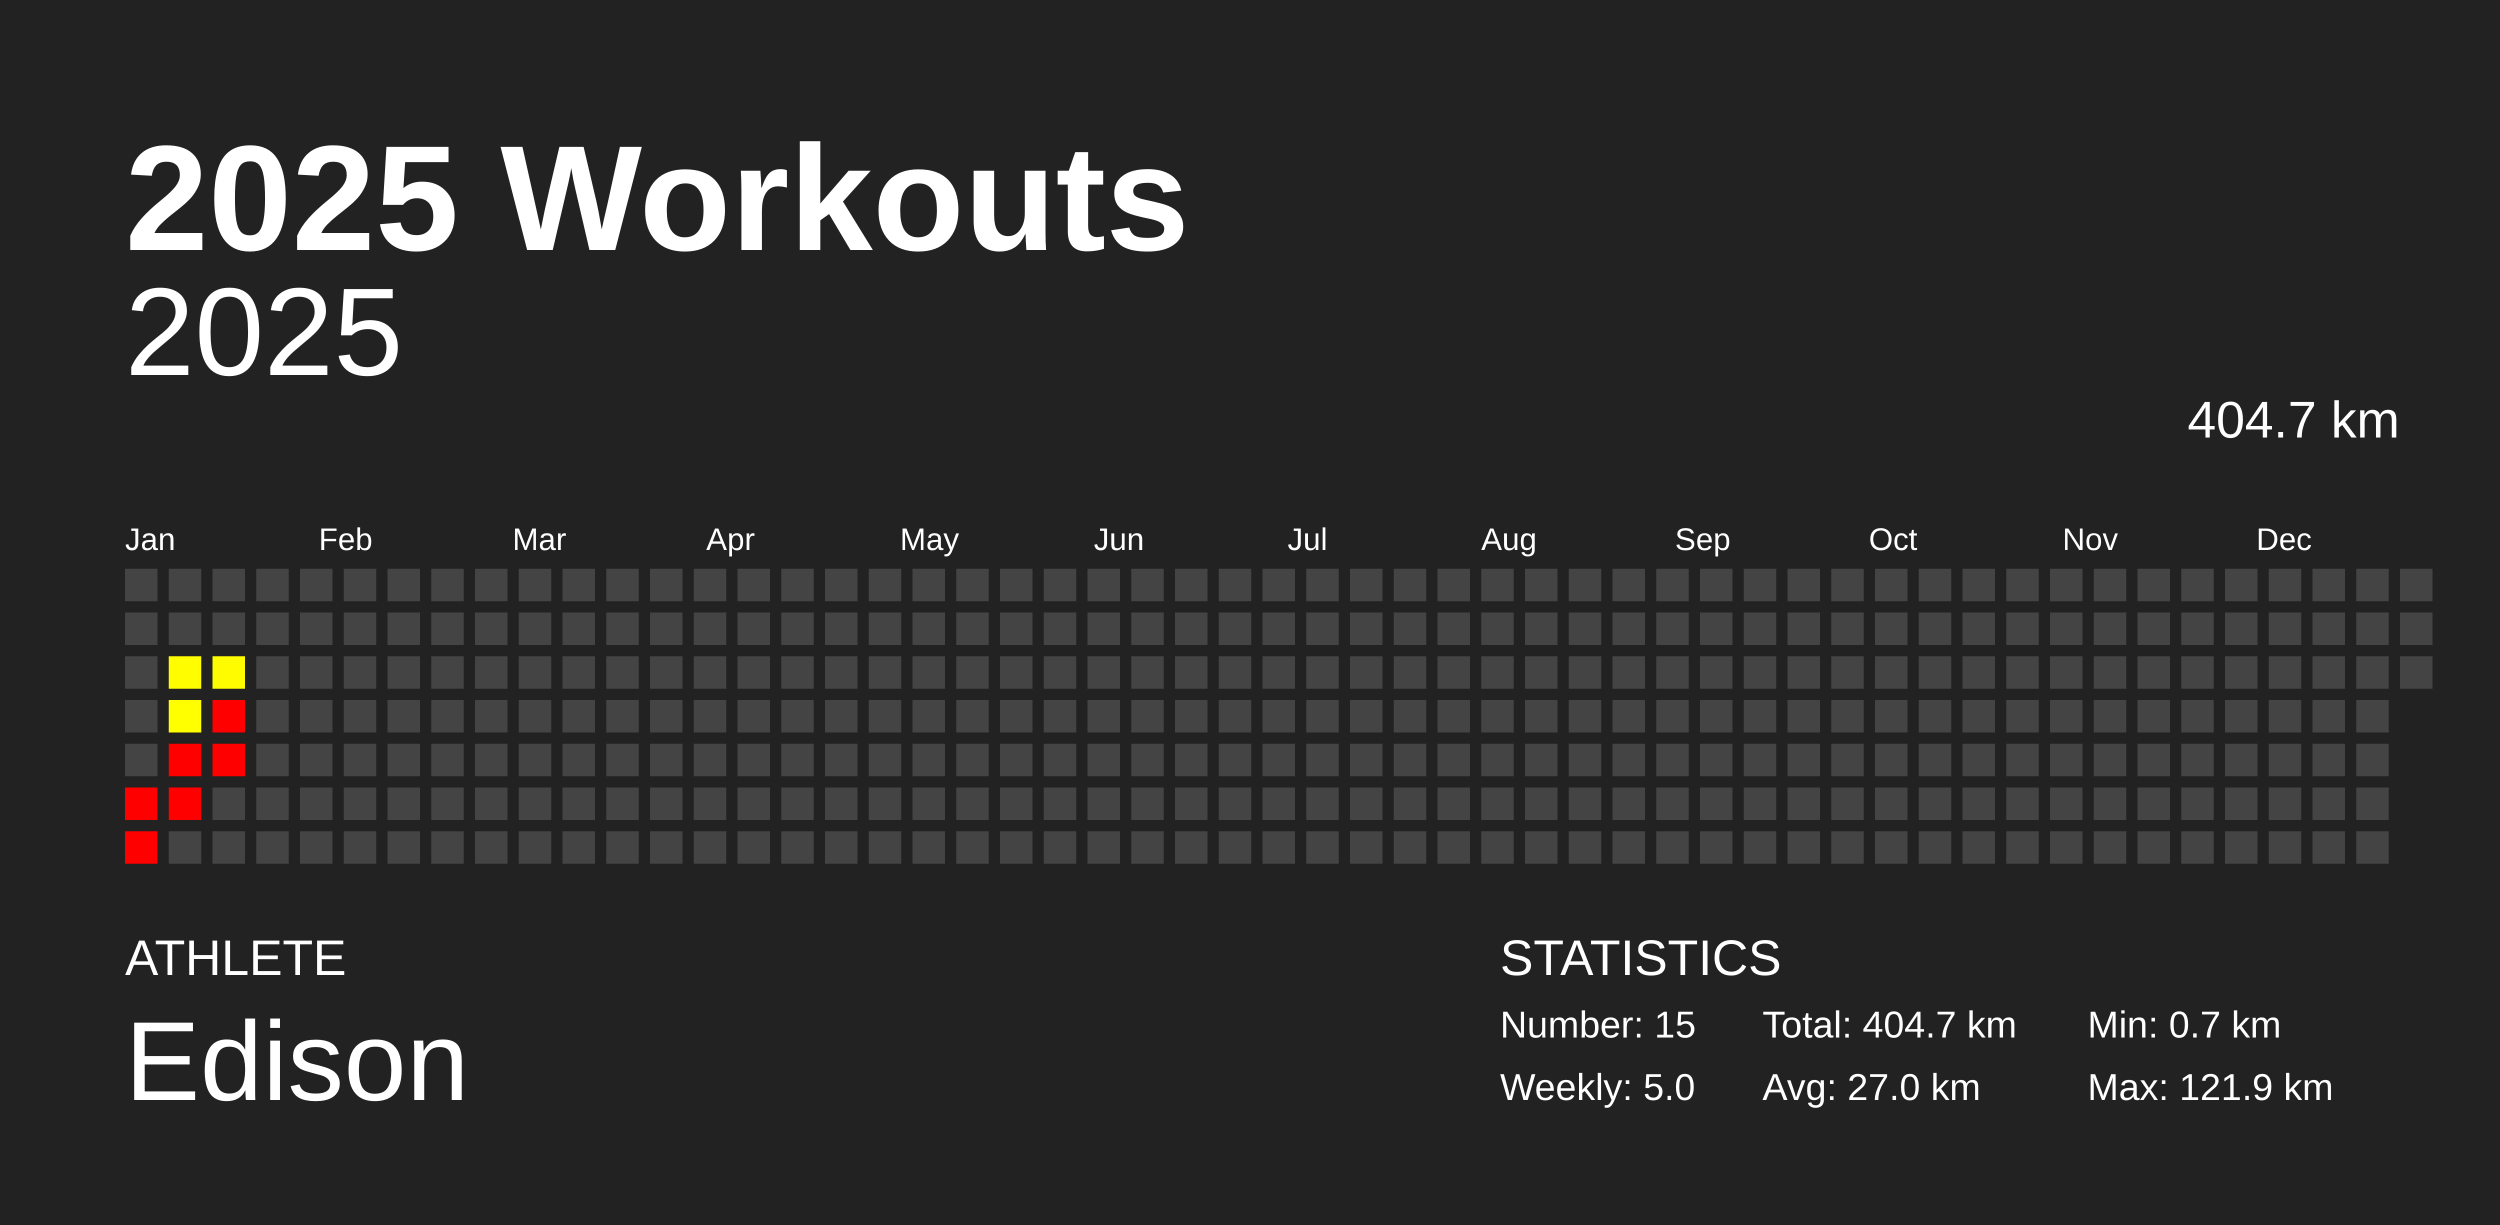
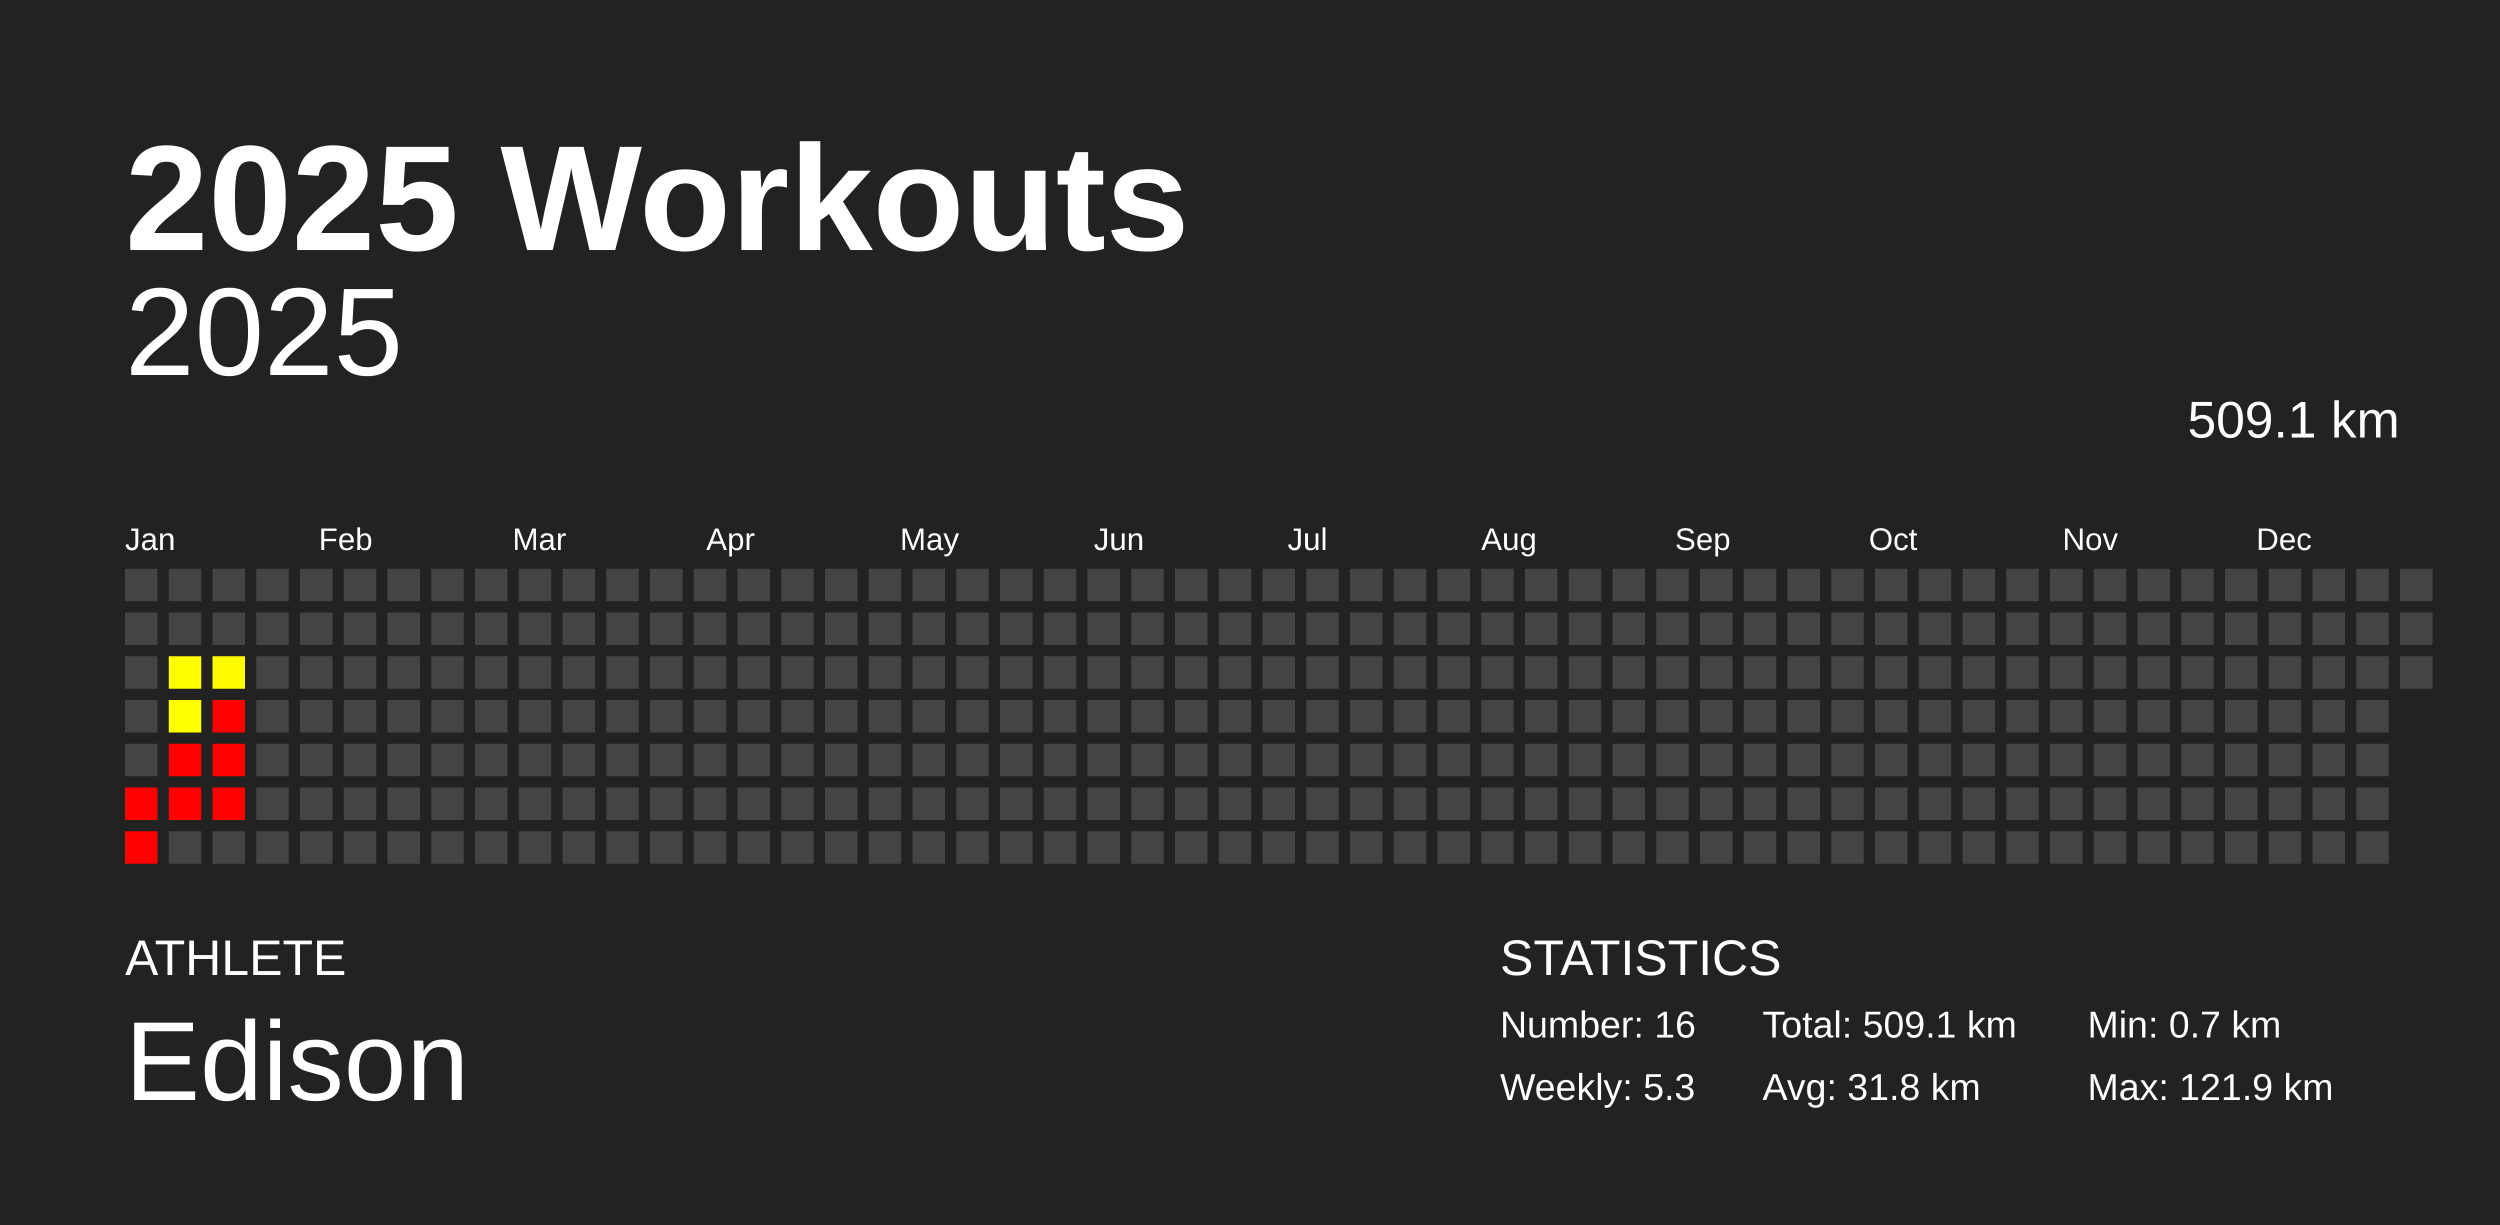
<svg xmlns="http://www.w3.org/2000/svg" baseProfile="full" height="98mm" version="1.1" viewBox="0,0,200,98" width="200mm">
  <defs />
  <rect fill="#222222" height="98" width="200" x="0" y="0" />
  <text fill="#FFFFFF" style="font-size:12px; font-family:Arial; font-weight:bold;" x="10" y="20">2025 Workouts</text>
  <text fill="#FFFFFF" style="font-size:4px; font-family:Arial" x="10" y="78">ATHLETE</text>
  <text fill="#FFFFFF" style="font-size:9px; font-family:Arial" x="10" y="88">Edison</text>
  <text fill="#FFFFFF" style="font-size:4px; font-family:Arial" x="120" y="78">STATISTICS</text>
-   <text fill="#FFFFFF" style="font-size:3px; font-family:Arial" x="120" y="83">Number: 15</text>
-   <text fill="#FFFFFF" style="font-size:3px; font-family:Arial" x="120" y="88">Weekly: 5.0</text>
-   <text fill="#FFFFFF" style="font-size:3px; font-family:Arial" x="141" y="83">Total: 404.7 km</text>
-   <text fill="#FFFFFF" style="font-size:3px; font-family:Arial" x="141" y="88">Avg: 27.0 km</text>
+   <text fill="#FFFFFF" style="font-size:3px; font-family:Arial" x="120" y="83">Number: 16</text>
+   <text fill="#FFFFFF" style="font-size:3px; font-family:Arial" x="120" y="88">Weekly: 5.3</text>
+   <text fill="#FFFFFF" style="font-size:3px; font-family:Arial" x="141" y="83">Total: 509.1 km</text>
+   <text fill="#FFFFFF" style="font-size:3px; font-family:Arial" x="141" y="88">Avg: 31.8 km</text>
  <text fill="#FFFFFF" style="font-size:3px; font-family:Arial" x="167" y="83">Min: 0.7 km</text>
  <text fill="#FFFFFF" style="font-size:3px; font-family:Arial" x="167" y="88">Max: 121.9 km</text>
  <text alignment-baseline="hanging" fill="#FFFFFF" style="font-size:10.0px; font-family:Arial;" x="10" y="30">2025</text>
-   <text alignment-baseline="hanging" fill="#FFFFFF" style="font-size:4.125px; font-family:Arial;" x="175" y="35">404.7 km</text>
+   <text alignment-baseline="hanging" fill="#FFFFFF" style="font-size:4.125px; font-family:Arial;" x="175" y="35">509.1 km</text>
  <text fill="#FFFFFF" style="font-size:2.5px; font-family:Arial" x="10.0" y="44">Jan</text>
  <text fill="#FFFFFF" style="font-size:2.5px; font-family:Arial" x="25.5" y="44">Feb</text>
  <text fill="#FFFFFF" style="font-size:2.5px; font-family:Arial" x="41.0" y="44">Mar</text>
  <text fill="#FFFFFF" style="font-size:2.5px; font-family:Arial" x="56.5" y="44">Apr</text>
  <text fill="#FFFFFF" style="font-size:2.5px; font-family:Arial" x="72.0" y="44">May</text>
  <text fill="#FFFFFF" style="font-size:2.5px; font-family:Arial" x="87.5" y="44">Jun</text>
  <text fill="#FFFFFF" style="font-size:2.5px; font-family:Arial" x="103.0" y="44">Jul</text>
  <text fill="#FFFFFF" style="font-size:2.5px; font-family:Arial" x="118.5" y="44">Aug</text>
  <text fill="#FFFFFF" style="font-size:2.5px; font-family:Arial" x="134.0" y="44">Sep</text>
  <text fill="#FFFFFF" style="font-size:2.5px; font-family:Arial" x="149.5" y="44">Oct</text>
  <text fill="#FFFFFF" style="font-size:2.5px; font-family:Arial" x="165.0" y="44">Nov</text>
  <text fill="#FFFFFF" style="font-size:2.5px; font-family:Arial" x="180.5" y="44">Dec</text>
  <rect fill="#444444" height="2.6" width="2.6" x="10.0" y="45.5" />
  <rect fill="#444444" height="2.6" width="2.6" x="10.0" y="49.0" />
  <rect fill="#444444" height="2.6" width="2.6" x="10.0" y="52.5" />
  <rect fill="#444444" height="2.6" width="2.6" x="10.0" y="56.0" />
  <rect fill="#444444" height="2.6" width="2.6" x="10.0" y="59.5" />
  <rect fill="red" height="2.6" width="2.6" x="10.0" y="63.0" />
  <rect fill="red" height="2.6" width="2.6" x="10.0" y="66.5" />
  <rect fill="#444444" height="2.6" width="2.6" x="13.5" y="45.5" />
  <rect fill="#444444" height="2.6" width="2.6" x="13.5" y="49.0" />
  <rect fill="#fffd00" height="2.6" width="2.6" x="13.5" y="52.5" />
  <rect fill="#ffff00" height="2.6" width="2.6" x="13.5" y="56.0" />
  <rect fill="red" height="2.6" width="2.6" x="13.5" y="59.5" />
  <rect fill="red" height="2.6" width="2.6" x="13.5" y="63.0" />
  <rect fill="#444444" height="2.6" width="2.6" x="13.5" y="66.5" />
  <rect fill="#444444" height="2.6" width="2.6" x="17.0" y="45.5" />
  <rect fill="#444444" height="2.6" width="2.6" x="17.0" y="49.0" />
  <rect fill="#fffc00" height="2.6" width="2.6" x="17.0" y="52.5" />
  <rect fill="red" height="2.6" width="2.6" x="17.0" y="56.0" />
  <rect fill="red" height="2.6" width="2.6" x="17.0" y="59.5" />
-   <rect fill="#444444" height="2.6" width="2.6" x="17.0" y="63.0" />
+   <rect fill="red" height="2.6" width="2.6" x="17.0" y="63.0" />
  <rect fill="#444444" height="2.6" width="2.6" x="17.0" y="66.5" />
  <rect fill="#444444" height="2.6" width="2.6" x="20.5" y="45.5" />
  <rect fill="#444444" height="2.6" width="2.6" x="20.5" y="49.0" />
  <rect fill="#444444" height="2.6" width="2.6" x="20.5" y="52.5" />
  <rect fill="#444444" height="2.6" width="2.6" x="20.5" y="56.0" />
  <rect fill="#444444" height="2.6" width="2.6" x="20.5" y="59.5" />
  <rect fill="#444444" height="2.6" width="2.6" x="20.5" y="63.0" />
  <rect fill="#444444" height="2.6" width="2.6" x="20.5" y="66.5" />
  <rect fill="#444444" height="2.6" width="2.6" x="24.0" y="45.5" />
  <rect fill="#444444" height="2.6" width="2.6" x="24.0" y="49.0" />
  <rect fill="#444444" height="2.6" width="2.6" x="24.0" y="52.5" />
  <rect fill="#444444" height="2.6" width="2.6" x="24.0" y="56.0" />
  <rect fill="#444444" height="2.6" width="2.6" x="24.0" y="59.5" />
  <rect fill="#444444" height="2.6" width="2.6" x="24.0" y="63.0" />
  <rect fill="#444444" height="2.6" width="2.6" x="24.0" y="66.5" />
  <rect fill="#444444" height="2.6" width="2.6" x="27.5" y="45.5" />
  <rect fill="#444444" height="2.6" width="2.6" x="27.5" y="49.0" />
  <rect fill="#444444" height="2.6" width="2.6" x="27.5" y="52.5" />
  <rect fill="#444444" height="2.6" width="2.6" x="27.5" y="56.0" />
  <rect fill="#444444" height="2.6" width="2.6" x="27.5" y="59.5" />
  <rect fill="#444444" height="2.6" width="2.6" x="27.5" y="63.0" />
  <rect fill="#444444" height="2.6" width="2.6" x="27.5" y="66.5" />
  <rect fill="#444444" height="2.6" width="2.6" x="31.0" y="45.5" />
  <rect fill="#444444" height="2.6" width="2.6" x="31.0" y="49.0" />
  <rect fill="#444444" height="2.6" width="2.6" x="31.0" y="52.5" />
  <rect fill="#444444" height="2.6" width="2.6" x="31.0" y="56.0" />
  <rect fill="#444444" height="2.6" width="2.6" x="31.0" y="59.5" />
  <rect fill="#444444" height="2.6" width="2.6" x="31.0" y="63.0" />
  <rect fill="#444444" height="2.6" width="2.6" x="31.0" y="66.5" />
  <rect fill="#444444" height="2.6" width="2.6" x="34.5" y="45.5" />
  <rect fill="#444444" height="2.6" width="2.6" x="34.5" y="49.0" />
  <rect fill="#444444" height="2.6" width="2.6" x="34.5" y="52.5" />
  <rect fill="#444444" height="2.6" width="2.6" x="34.5" y="56.0" />
  <rect fill="#444444" height="2.6" width="2.6" x="34.5" y="59.5" />
  <rect fill="#444444" height="2.6" width="2.6" x="34.5" y="63.0" />
  <rect fill="#444444" height="2.6" width="2.6" x="34.5" y="66.5" />
  <rect fill="#444444" height="2.6" width="2.6" x="38.0" y="45.5" />
  <rect fill="#444444" height="2.6" width="2.6" x="38.0" y="49.0" />
  <rect fill="#444444" height="2.6" width="2.6" x="38.0" y="52.5" />
  <rect fill="#444444" height="2.6" width="2.6" x="38.0" y="56.0" />
  <rect fill="#444444" height="2.6" width="2.6" x="38.0" y="59.5" />
  <rect fill="#444444" height="2.6" width="2.6" x="38.0" y="63.0" />
  <rect fill="#444444" height="2.6" width="2.6" x="38.0" y="66.5" />
  <rect fill="#444444" height="2.6" width="2.6" x="41.5" y="45.5" />
  <rect fill="#444444" height="2.6" width="2.6" x="41.5" y="49.0" />
  <rect fill="#444444" height="2.6" width="2.6" x="41.5" y="52.5" />
  <rect fill="#444444" height="2.6" width="2.6" x="41.5" y="56.0" />
  <rect fill="#444444" height="2.6" width="2.6" x="41.5" y="59.5" />
  <rect fill="#444444" height="2.6" width="2.6" x="41.5" y="63.0" />
  <rect fill="#444444" height="2.6" width="2.6" x="41.5" y="66.5" />
  <rect fill="#444444" height="2.6" width="2.6" x="45.0" y="45.5" />
  <rect fill="#444444" height="2.6" width="2.6" x="45.0" y="49.0" />
  <rect fill="#444444" height="2.6" width="2.6" x="45.0" y="52.5" />
  <rect fill="#444444" height="2.6" width="2.6" x="45.0" y="56.0" />
  <rect fill="#444444" height="2.6" width="2.6" x="45.0" y="59.5" />
  <rect fill="#444444" height="2.6" width="2.6" x="45.0" y="63.0" />
  <rect fill="#444444" height="2.6" width="2.6" x="45.0" y="66.5" />
  <rect fill="#444444" height="2.6" width="2.6" x="48.5" y="45.5" />
  <rect fill="#444444" height="2.6" width="2.6" x="48.5" y="49.0" />
  <rect fill="#444444" height="2.6" width="2.6" x="48.5" y="52.5" />
  <rect fill="#444444" height="2.6" width="2.6" x="48.5" y="56.0" />
  <rect fill="#444444" height="2.6" width="2.6" x="48.5" y="59.5" />
  <rect fill="#444444" height="2.6" width="2.6" x="48.5" y="63.0" />
  <rect fill="#444444" height="2.6" width="2.6" x="48.5" y="66.5" />
  <rect fill="#444444" height="2.6" width="2.6" x="52.0" y="45.5" />
  <rect fill="#444444" height="2.6" width="2.6" x="52.0" y="49.0" />
  <rect fill="#444444" height="2.6" width="2.6" x="52.0" y="52.5" />
  <rect fill="#444444" height="2.6" width="2.6" x="52.0" y="56.0" />
  <rect fill="#444444" height="2.6" width="2.6" x="52.0" y="59.5" />
  <rect fill="#444444" height="2.6" width="2.6" x="52.0" y="63.0" />
  <rect fill="#444444" height="2.6" width="2.6" x="52.0" y="66.5" />
  <rect fill="#444444" height="2.6" width="2.6" x="55.5" y="45.5" />
  <rect fill="#444444" height="2.6" width="2.6" x="55.5" y="49.0" />
  <rect fill="#444444" height="2.6" width="2.6" x="55.5" y="52.5" />
  <rect fill="#444444" height="2.6" width="2.6" x="55.5" y="56.0" />
  <rect fill="#444444" height="2.6" width="2.6" x="55.5" y="59.5" />
  <rect fill="#444444" height="2.6" width="2.6" x="55.5" y="63.0" />
  <rect fill="#444444" height="2.6" width="2.6" x="55.5" y="66.5" />
  <rect fill="#444444" height="2.6" width="2.6" x="59.0" y="45.5" />
  <rect fill="#444444" height="2.6" width="2.6" x="59.0" y="49.0" />
  <rect fill="#444444" height="2.6" width="2.6" x="59.0" y="52.5" />
  <rect fill="#444444" height="2.6" width="2.6" x="59.0" y="56.0" />
  <rect fill="#444444" height="2.6" width="2.6" x="59.0" y="59.5" />
  <rect fill="#444444" height="2.6" width="2.6" x="59.0" y="63.0" />
  <rect fill="#444444" height="2.6" width="2.6" x="59.0" y="66.5" />
  <rect fill="#444444" height="2.6" width="2.6" x="62.5" y="45.5" />
  <rect fill="#444444" height="2.6" width="2.6" x="62.5" y="49.0" />
  <rect fill="#444444" height="2.6" width="2.6" x="62.5" y="52.5" />
  <rect fill="#444444" height="2.6" width="2.6" x="62.5" y="56.0" />
  <rect fill="#444444" height="2.6" width="2.6" x="62.5" y="59.5" />
  <rect fill="#444444" height="2.6" width="2.6" x="62.5" y="63.0" />
  <rect fill="#444444" height="2.6" width="2.6" x="62.5" y="66.5" />
  <rect fill="#444444" height="2.6" width="2.6" x="66.0" y="45.5" />
  <rect fill="#444444" height="2.6" width="2.6" x="66.0" y="49.0" />
  <rect fill="#444444" height="2.6" width="2.6" x="66.0" y="52.5" />
  <rect fill="#444444" height="2.6" width="2.6" x="66.0" y="56.0" />
  <rect fill="#444444" height="2.6" width="2.6" x="66.0" y="59.5" />
  <rect fill="#444444" height="2.6" width="2.6" x="66.0" y="63.0" />
  <rect fill="#444444" height="2.6" width="2.6" x="66.0" y="66.5" />
  <rect fill="#444444" height="2.6" width="2.6" x="69.5" y="45.5" />
  <rect fill="#444444" height="2.6" width="2.6" x="69.5" y="49.0" />
  <rect fill="#444444" height="2.6" width="2.6" x="69.5" y="52.5" />
  <rect fill="#444444" height="2.6" width="2.6" x="69.5" y="56.0" />
  <rect fill="#444444" height="2.6" width="2.6" x="69.5" y="59.5" />
  <rect fill="#444444" height="2.6" width="2.6" x="69.5" y="63.0" />
  <rect fill="#444444" height="2.6" width="2.6" x="69.5" y="66.5" />
  <rect fill="#444444" height="2.6" width="2.6" x="73.0" y="45.5" />
  <rect fill="#444444" height="2.6" width="2.6" x="73.0" y="49.0" />
  <rect fill="#444444" height="2.6" width="2.6" x="73.0" y="52.5" />
  <rect fill="#444444" height="2.6" width="2.6" x="73.0" y="56.0" />
  <rect fill="#444444" height="2.6" width="2.6" x="73.0" y="59.5" />
  <rect fill="#444444" height="2.6" width="2.6" x="73.0" y="63.0" />
  <rect fill="#444444" height="2.6" width="2.6" x="73.0" y="66.5" />
  <rect fill="#444444" height="2.6" width="2.6" x="76.5" y="45.5" />
  <rect fill="#444444" height="2.6" width="2.6" x="76.5" y="49.0" />
  <rect fill="#444444" height="2.6" width="2.6" x="76.5" y="52.5" />
  <rect fill="#444444" height="2.6" width="2.6" x="76.5" y="56.0" />
  <rect fill="#444444" height="2.6" width="2.6" x="76.5" y="59.5" />
  <rect fill="#444444" height="2.6" width="2.6" x="76.5" y="63.0" />
  <rect fill="#444444" height="2.6" width="2.6" x="76.5" y="66.5" />
  <rect fill="#444444" height="2.6" width="2.6" x="80.0" y="45.5" />
  <rect fill="#444444" height="2.6" width="2.6" x="80.0" y="49.0" />
  <rect fill="#444444" height="2.6" width="2.6" x="80.0" y="52.5" />
  <rect fill="#444444" height="2.6" width="2.6" x="80.0" y="56.0" />
  <rect fill="#444444" height="2.6" width="2.6" x="80.0" y="59.5" />
  <rect fill="#444444" height="2.6" width="2.6" x="80.0" y="63.0" />
  <rect fill="#444444" height="2.6" width="2.6" x="80.0" y="66.5" />
  <rect fill="#444444" height="2.6" width="2.6" x="83.5" y="45.5" />
  <rect fill="#444444" height="2.6" width="2.6" x="83.5" y="49.0" />
  <rect fill="#444444" height="2.6" width="2.6" x="83.5" y="52.5" />
  <rect fill="#444444" height="2.6" width="2.6" x="83.5" y="56.0" />
  <rect fill="#444444" height="2.6" width="2.6" x="83.5" y="59.5" />
  <rect fill="#444444" height="2.6" width="2.6" x="83.5" y="63.0" />
  <rect fill="#444444" height="2.6" width="2.6" x="83.5" y="66.5" />
  <rect fill="#444444" height="2.6" width="2.6" x="87.0" y="45.5" />
  <rect fill="#444444" height="2.6" width="2.6" x="87.0" y="49.0" />
  <rect fill="#444444" height="2.6" width="2.6" x="87.0" y="52.5" />
  <rect fill="#444444" height="2.6" width="2.6" x="87.0" y="56.0" />
  <rect fill="#444444" height="2.6" width="2.6" x="87.0" y="59.5" />
  <rect fill="#444444" height="2.6" width="2.6" x="87.0" y="63.0" />
  <rect fill="#444444" height="2.6" width="2.6" x="87.0" y="66.5" />
  <rect fill="#444444" height="2.6" width="2.6" x="90.5" y="45.5" />
  <rect fill="#444444" height="2.6" width="2.6" x="90.5" y="49.0" />
  <rect fill="#444444" height="2.6" width="2.6" x="90.5" y="52.5" />
  <rect fill="#444444" height="2.6" width="2.6" x="90.5" y="56.0" />
  <rect fill="#444444" height="2.6" width="2.6" x="90.5" y="59.5" />
  <rect fill="#444444" height="2.6" width="2.6" x="90.5" y="63.0" />
  <rect fill="#444444" height="2.6" width="2.6" x="90.5" y="66.5" />
  <rect fill="#444444" height="2.6" width="2.6" x="94.0" y="45.5" />
  <rect fill="#444444" height="2.6" width="2.6" x="94.0" y="49.0" />
  <rect fill="#444444" height="2.6" width="2.6" x="94.0" y="52.5" />
  <rect fill="#444444" height="2.6" width="2.6" x="94.0" y="56.0" />
  <rect fill="#444444" height="2.6" width="2.6" x="94.0" y="59.5" />
  <rect fill="#444444" height="2.6" width="2.6" x="94.0" y="63.0" />
  <rect fill="#444444" height="2.6" width="2.6" x="94.0" y="66.5" />
  <rect fill="#444444" height="2.6" width="2.6" x="97.5" y="45.5" />
  <rect fill="#444444" height="2.6" width="2.6" x="97.5" y="49.0" />
  <rect fill="#444444" height="2.6" width="2.6" x="97.5" y="52.5" />
  <rect fill="#444444" height="2.6" width="2.6" x="97.5" y="56.0" />
  <rect fill="#444444" height="2.6" width="2.6" x="97.5" y="59.5" />
  <rect fill="#444444" height="2.6" width="2.6" x="97.5" y="63.0" />
  <rect fill="#444444" height="2.6" width="2.6" x="97.5" y="66.5" />
  <rect fill="#444444" height="2.6" width="2.6" x="101.0" y="45.5" />
  <rect fill="#444444" height="2.6" width="2.6" x="101.0" y="49.0" />
  <rect fill="#444444" height="2.6" width="2.6" x="101.0" y="52.5" />
  <rect fill="#444444" height="2.6" width="2.6" x="101.0" y="56.0" />
  <rect fill="#444444" height="2.6" width="2.6" x="101.0" y="59.5" />
  <rect fill="#444444" height="2.6" width="2.6" x="101.0" y="63.0" />
  <rect fill="#444444" height="2.6" width="2.6" x="101.0" y="66.5" />
  <rect fill="#444444" height="2.6" width="2.6" x="104.5" y="45.5" />
  <rect fill="#444444" height="2.6" width="2.6" x="104.5" y="49.0" />
  <rect fill="#444444" height="2.6" width="2.6" x="104.5" y="52.5" />
  <rect fill="#444444" height="2.6" width="2.6" x="104.5" y="56.0" />
  <rect fill="#444444" height="2.6" width="2.6" x="104.5" y="59.5" />
  <rect fill="#444444" height="2.6" width="2.6" x="104.5" y="63.0" />
  <rect fill="#444444" height="2.6" width="2.6" x="104.5" y="66.5" />
  <rect fill="#444444" height="2.6" width="2.6" x="108.0" y="45.5" />
  <rect fill="#444444" height="2.6" width="2.6" x="108.0" y="49.0" />
  <rect fill="#444444" height="2.6" width="2.6" x="108.0" y="52.5" />
  <rect fill="#444444" height="2.6" width="2.6" x="108.0" y="56.0" />
  <rect fill="#444444" height="2.6" width="2.6" x="108.0" y="59.5" />
  <rect fill="#444444" height="2.6" width="2.6" x="108.0" y="63.0" />
  <rect fill="#444444" height="2.6" width="2.6" x="108.0" y="66.5" />
  <rect fill="#444444" height="2.6" width="2.6" x="111.5" y="45.5" />
  <rect fill="#444444" height="2.6" width="2.6" x="111.5" y="49.0" />
  <rect fill="#444444" height="2.6" width="2.6" x="111.5" y="52.5" />
  <rect fill="#444444" height="2.6" width="2.6" x="111.5" y="56.0" />
  <rect fill="#444444" height="2.6" width="2.6" x="111.5" y="59.5" />
  <rect fill="#444444" height="2.6" width="2.6" x="111.5" y="63.0" />
  <rect fill="#444444" height="2.6" width="2.6" x="111.5" y="66.5" />
  <rect fill="#444444" height="2.6" width="2.6" x="115.0" y="45.5" />
  <rect fill="#444444" height="2.6" width="2.6" x="115.0" y="49.0" />
  <rect fill="#444444" height="2.6" width="2.6" x="115.0" y="52.5" />
  <rect fill="#444444" height="2.6" width="2.6" x="115.0" y="56.0" />
  <rect fill="#444444" height="2.6" width="2.6" x="115.0" y="59.5" />
  <rect fill="#444444" height="2.6" width="2.6" x="115.0" y="63.0" />
  <rect fill="#444444" height="2.6" width="2.6" x="115.0" y="66.5" />
  <rect fill="#444444" height="2.6" width="2.6" x="118.5" y="45.5" />
  <rect fill="#444444" height="2.6" width="2.6" x="118.5" y="49.0" />
  <rect fill="#444444" height="2.6" width="2.6" x="118.5" y="52.5" />
  <rect fill="#444444" height="2.6" width="2.6" x="118.5" y="56.0" />
  <rect fill="#444444" height="2.6" width="2.6" x="118.5" y="59.5" />
  <rect fill="#444444" height="2.6" width="2.6" x="118.5" y="63.0" />
  <rect fill="#444444" height="2.6" width="2.6" x="118.5" y="66.5" />
  <rect fill="#444444" height="2.6" width="2.6" x="122.0" y="45.5" />
  <rect fill="#444444" height="2.6" width="2.6" x="122.0" y="49.0" />
  <rect fill="#444444" height="2.6" width="2.6" x="122.0" y="52.5" />
  <rect fill="#444444" height="2.6" width="2.6" x="122.0" y="56.0" />
  <rect fill="#444444" height="2.6" width="2.6" x="122.0" y="59.5" />
  <rect fill="#444444" height="2.6" width="2.6" x="122.0" y="63.0" />
  <rect fill="#444444" height="2.6" width="2.6" x="122.0" y="66.5" />
  <rect fill="#444444" height="2.6" width="2.6" x="125.5" y="45.5" />
  <rect fill="#444444" height="2.6" width="2.6" x="125.5" y="49.0" />
  <rect fill="#444444" height="2.6" width="2.6" x="125.5" y="52.5" />
  <rect fill="#444444" height="2.6" width="2.6" x="125.5" y="56.0" />
  <rect fill="#444444" height="2.6" width="2.6" x="125.5" y="59.5" />
  <rect fill="#444444" height="2.6" width="2.6" x="125.5" y="63.0" />
  <rect fill="#444444" height="2.6" width="2.6" x="125.5" y="66.5" />
  <rect fill="#444444" height="2.6" width="2.6" x="129.0" y="45.5" />
  <rect fill="#444444" height="2.6" width="2.6" x="129.0" y="49.0" />
  <rect fill="#444444" height="2.6" width="2.6" x="129.0" y="52.5" />
  <rect fill="#444444" height="2.6" width="2.6" x="129.0" y="56.0" />
  <rect fill="#444444" height="2.6" width="2.6" x="129.0" y="59.5" />
  <rect fill="#444444" height="2.6" width="2.6" x="129.0" y="63.0" />
  <rect fill="#444444" height="2.6" width="2.6" x="129.0" y="66.5" />
  <rect fill="#444444" height="2.6" width="2.6" x="132.5" y="45.5" />
  <rect fill="#444444" height="2.6" width="2.6" x="132.5" y="49.0" />
  <rect fill="#444444" height="2.6" width="2.6" x="132.5" y="52.5" />
  <rect fill="#444444" height="2.6" width="2.6" x="132.5" y="56.0" />
  <rect fill="#444444" height="2.6" width="2.6" x="132.5" y="59.5" />
  <rect fill="#444444" height="2.6" width="2.6" x="132.5" y="63.0" />
  <rect fill="#444444" height="2.6" width="2.6" x="132.5" y="66.5" />
  <rect fill="#444444" height="2.6" width="2.6" x="136.0" y="45.5" />
  <rect fill="#444444" height="2.6" width="2.6" x="136.0" y="49.0" />
  <rect fill="#444444" height="2.6" width="2.6" x="136.0" y="52.5" />
  <rect fill="#444444" height="2.6" width="2.6" x="136.0" y="56.0" />
  <rect fill="#444444" height="2.6" width="2.6" x="136.0" y="59.5" />
  <rect fill="#444444" height="2.6" width="2.6" x="136.0" y="63.0" />
  <rect fill="#444444" height="2.6" width="2.6" x="136.0" y="66.5" />
  <rect fill="#444444" height="2.6" width="2.6" x="139.5" y="45.5" />
  <rect fill="#444444" height="2.6" width="2.6" x="139.5" y="49.0" />
  <rect fill="#444444" height="2.6" width="2.6" x="139.5" y="52.5" />
  <rect fill="#444444" height="2.6" width="2.6" x="139.5" y="56.0" />
  <rect fill="#444444" height="2.6" width="2.6" x="139.5" y="59.5" />
  <rect fill="#444444" height="2.6" width="2.6" x="139.5" y="63.0" />
  <rect fill="#444444" height="2.6" width="2.6" x="139.5" y="66.5" />
  <rect fill="#444444" height="2.6" width="2.6" x="143.0" y="45.5" />
  <rect fill="#444444" height="2.6" width="2.6" x="143.0" y="49.0" />
  <rect fill="#444444" height="2.6" width="2.6" x="143.0" y="52.5" />
  <rect fill="#444444" height="2.6" width="2.6" x="143.0" y="56.0" />
  <rect fill="#444444" height="2.6" width="2.6" x="143.0" y="59.5" />
  <rect fill="#444444" height="2.6" width="2.6" x="143.0" y="63.0" />
  <rect fill="#444444" height="2.6" width="2.6" x="143.0" y="66.5" />
  <rect fill="#444444" height="2.6" width="2.6" x="146.5" y="45.5" />
  <rect fill="#444444" height="2.6" width="2.6" x="146.5" y="49.0" />
  <rect fill="#444444" height="2.6" width="2.6" x="146.5" y="52.5" />
  <rect fill="#444444" height="2.6" width="2.6" x="146.5" y="56.0" />
  <rect fill="#444444" height="2.6" width="2.6" x="146.5" y="59.5" />
  <rect fill="#444444" height="2.6" width="2.6" x="146.5" y="63.0" />
  <rect fill="#444444" height="2.6" width="2.6" x="146.5" y="66.5" />
  <rect fill="#444444" height="2.6" width="2.6" x="150.0" y="45.5" />
  <rect fill="#444444" height="2.6" width="2.6" x="150.0" y="49.0" />
  <rect fill="#444444" height="2.6" width="2.6" x="150.0" y="52.5" />
  <rect fill="#444444" height="2.6" width="2.6" x="150.0" y="56.0" />
  <rect fill="#444444" height="2.6" width="2.6" x="150.0" y="59.5" />
  <rect fill="#444444" height="2.6" width="2.6" x="150.0" y="63.0" />
  <rect fill="#444444" height="2.6" width="2.6" x="150.0" y="66.5" />
  <rect fill="#444444" height="2.6" width="2.6" x="153.5" y="45.5" />
  <rect fill="#444444" height="2.6" width="2.6" x="153.5" y="49.0" />
  <rect fill="#444444" height="2.6" width="2.6" x="153.5" y="52.5" />
  <rect fill="#444444" height="2.6" width="2.6" x="153.5" y="56.0" />
  <rect fill="#444444" height="2.6" width="2.6" x="153.5" y="59.5" />
  <rect fill="#444444" height="2.6" width="2.6" x="153.5" y="63.0" />
  <rect fill="#444444" height="2.6" width="2.6" x="153.5" y="66.5" />
  <rect fill="#444444" height="2.6" width="2.6" x="157.0" y="45.5" />
  <rect fill="#444444" height="2.6" width="2.6" x="157.0" y="49.0" />
  <rect fill="#444444" height="2.6" width="2.6" x="157.0" y="52.5" />
  <rect fill="#444444" height="2.6" width="2.6" x="157.0" y="56.0" />
  <rect fill="#444444" height="2.6" width="2.6" x="157.0" y="59.5" />
  <rect fill="#444444" height="2.6" width="2.6" x="157.0" y="63.0" />
  <rect fill="#444444" height="2.6" width="2.6" x="157.0" y="66.5" />
  <rect fill="#444444" height="2.6" width="2.6" x="160.5" y="45.5" />
  <rect fill="#444444" height="2.6" width="2.6" x="160.5" y="49.0" />
  <rect fill="#444444" height="2.6" width="2.6" x="160.5" y="52.5" />
  <rect fill="#444444" height="2.6" width="2.6" x="160.5" y="56.0" />
  <rect fill="#444444" height="2.6" width="2.6" x="160.5" y="59.5" />
  <rect fill="#444444" height="2.6" width="2.6" x="160.5" y="63.0" />
  <rect fill="#444444" height="2.6" width="2.6" x="160.5" y="66.5" />
  <rect fill="#444444" height="2.6" width="2.6" x="164.0" y="45.5" />
  <rect fill="#444444" height="2.6" width="2.6" x="164.0" y="49.0" />
  <rect fill="#444444" height="2.6" width="2.6" x="164.0" y="52.5" />
  <rect fill="#444444" height="2.6" width="2.6" x="164.0" y="56.0" />
  <rect fill="#444444" height="2.6" width="2.6" x="164.0" y="59.5" />
  <rect fill="#444444" height="2.6" width="2.6" x="164.0" y="63.0" />
  <rect fill="#444444" height="2.6" width="2.6" x="164.0" y="66.5" />
  <rect fill="#444444" height="2.6" width="2.6" x="167.5" y="45.5" />
  <rect fill="#444444" height="2.6" width="2.6" x="167.5" y="49.0" />
  <rect fill="#444444" height="2.6" width="2.6" x="167.5" y="52.5" />
  <rect fill="#444444" height="2.6" width="2.6" x="167.5" y="56.0" />
  <rect fill="#444444" height="2.6" width="2.6" x="167.5" y="59.5" />
  <rect fill="#444444" height="2.6" width="2.6" x="167.5" y="63.0" />
  <rect fill="#444444" height="2.6" width="2.6" x="167.5" y="66.5" />
  <rect fill="#444444" height="2.6" width="2.6" x="171.0" y="45.5" />
  <rect fill="#444444" height="2.6" width="2.6" x="171.0" y="49.0" />
  <rect fill="#444444" height="2.6" width="2.6" x="171.0" y="52.5" />
  <rect fill="#444444" height="2.6" width="2.6" x="171.0" y="56.0" />
  <rect fill="#444444" height="2.6" width="2.6" x="171.0" y="59.5" />
  <rect fill="#444444" height="2.6" width="2.6" x="171.0" y="63.0" />
  <rect fill="#444444" height="2.6" width="2.6" x="171.0" y="66.5" />
  <rect fill="#444444" height="2.6" width="2.6" x="174.5" y="45.5" />
  <rect fill="#444444" height="2.6" width="2.6" x="174.5" y="49.0" />
  <rect fill="#444444" height="2.6" width="2.6" x="174.5" y="52.5" />
  <rect fill="#444444" height="2.6" width="2.6" x="174.5" y="56.0" />
  <rect fill="#444444" height="2.6" width="2.6" x="174.5" y="59.5" />
  <rect fill="#444444" height="2.6" width="2.6" x="174.5" y="63.0" />
  <rect fill="#444444" height="2.6" width="2.6" x="174.5" y="66.5" />
  <rect fill="#444444" height="2.6" width="2.6" x="178.0" y="45.5" />
  <rect fill="#444444" height="2.6" width="2.6" x="178.0" y="49.0" />
  <rect fill="#444444" height="2.6" width="2.6" x="178.0" y="52.5" />
  <rect fill="#444444" height="2.6" width="2.6" x="178.0" y="56.0" />
  <rect fill="#444444" height="2.6" width="2.6" x="178.0" y="59.5" />
  <rect fill="#444444" height="2.6" width="2.6" x="178.0" y="63.0" />
  <rect fill="#444444" height="2.6" width="2.6" x="178.0" y="66.5" />
  <rect fill="#444444" height="2.6" width="2.6" x="181.5" y="45.5" />
  <rect fill="#444444" height="2.6" width="2.6" x="181.5" y="49.0" />
  <rect fill="#444444" height="2.6" width="2.6" x="181.5" y="52.5" />
  <rect fill="#444444" height="2.6" width="2.6" x="181.5" y="56.0" />
  <rect fill="#444444" height="2.6" width="2.6" x="181.5" y="59.5" />
  <rect fill="#444444" height="2.6" width="2.6" x="181.5" y="63.0" />
  <rect fill="#444444" height="2.6" width="2.6" x="181.5" y="66.5" />
  <rect fill="#444444" height="2.6" width="2.6" x="185.0" y="45.5" />
  <rect fill="#444444" height="2.6" width="2.6" x="185.0" y="49.0" />
  <rect fill="#444444" height="2.6" width="2.6" x="185.0" y="52.5" />
  <rect fill="#444444" height="2.6" width="2.6" x="185.0" y="56.0" />
  <rect fill="#444444" height="2.6" width="2.6" x="185.0" y="59.5" />
  <rect fill="#444444" height="2.6" width="2.6" x="185.0" y="63.0" />
  <rect fill="#444444" height="2.6" width="2.6" x="185.0" y="66.5" />
  <rect fill="#444444" height="2.6" width="2.6" x="188.5" y="45.5" />
  <rect fill="#444444" height="2.6" width="2.6" x="188.5" y="49.0" />
  <rect fill="#444444" height="2.6" width="2.6" x="188.5" y="52.5" />
  <rect fill="#444444" height="2.6" width="2.6" x="188.5" y="56.0" />
  <rect fill="#444444" height="2.6" width="2.6" x="188.5" y="59.5" />
  <rect fill="#444444" height="2.6" width="2.6" x="188.5" y="63.0" />
  <rect fill="#444444" height="2.6" width="2.6" x="188.5" y="66.5" />
  <rect fill="#444444" height="2.6" width="2.6" x="192.0" y="45.5" />
  <rect fill="#444444" height="2.6" width="2.6" x="192.0" y="49.0" />
  <rect fill="#444444" height="2.6" width="2.6" x="192.0" y="52.5" />
</svg>
